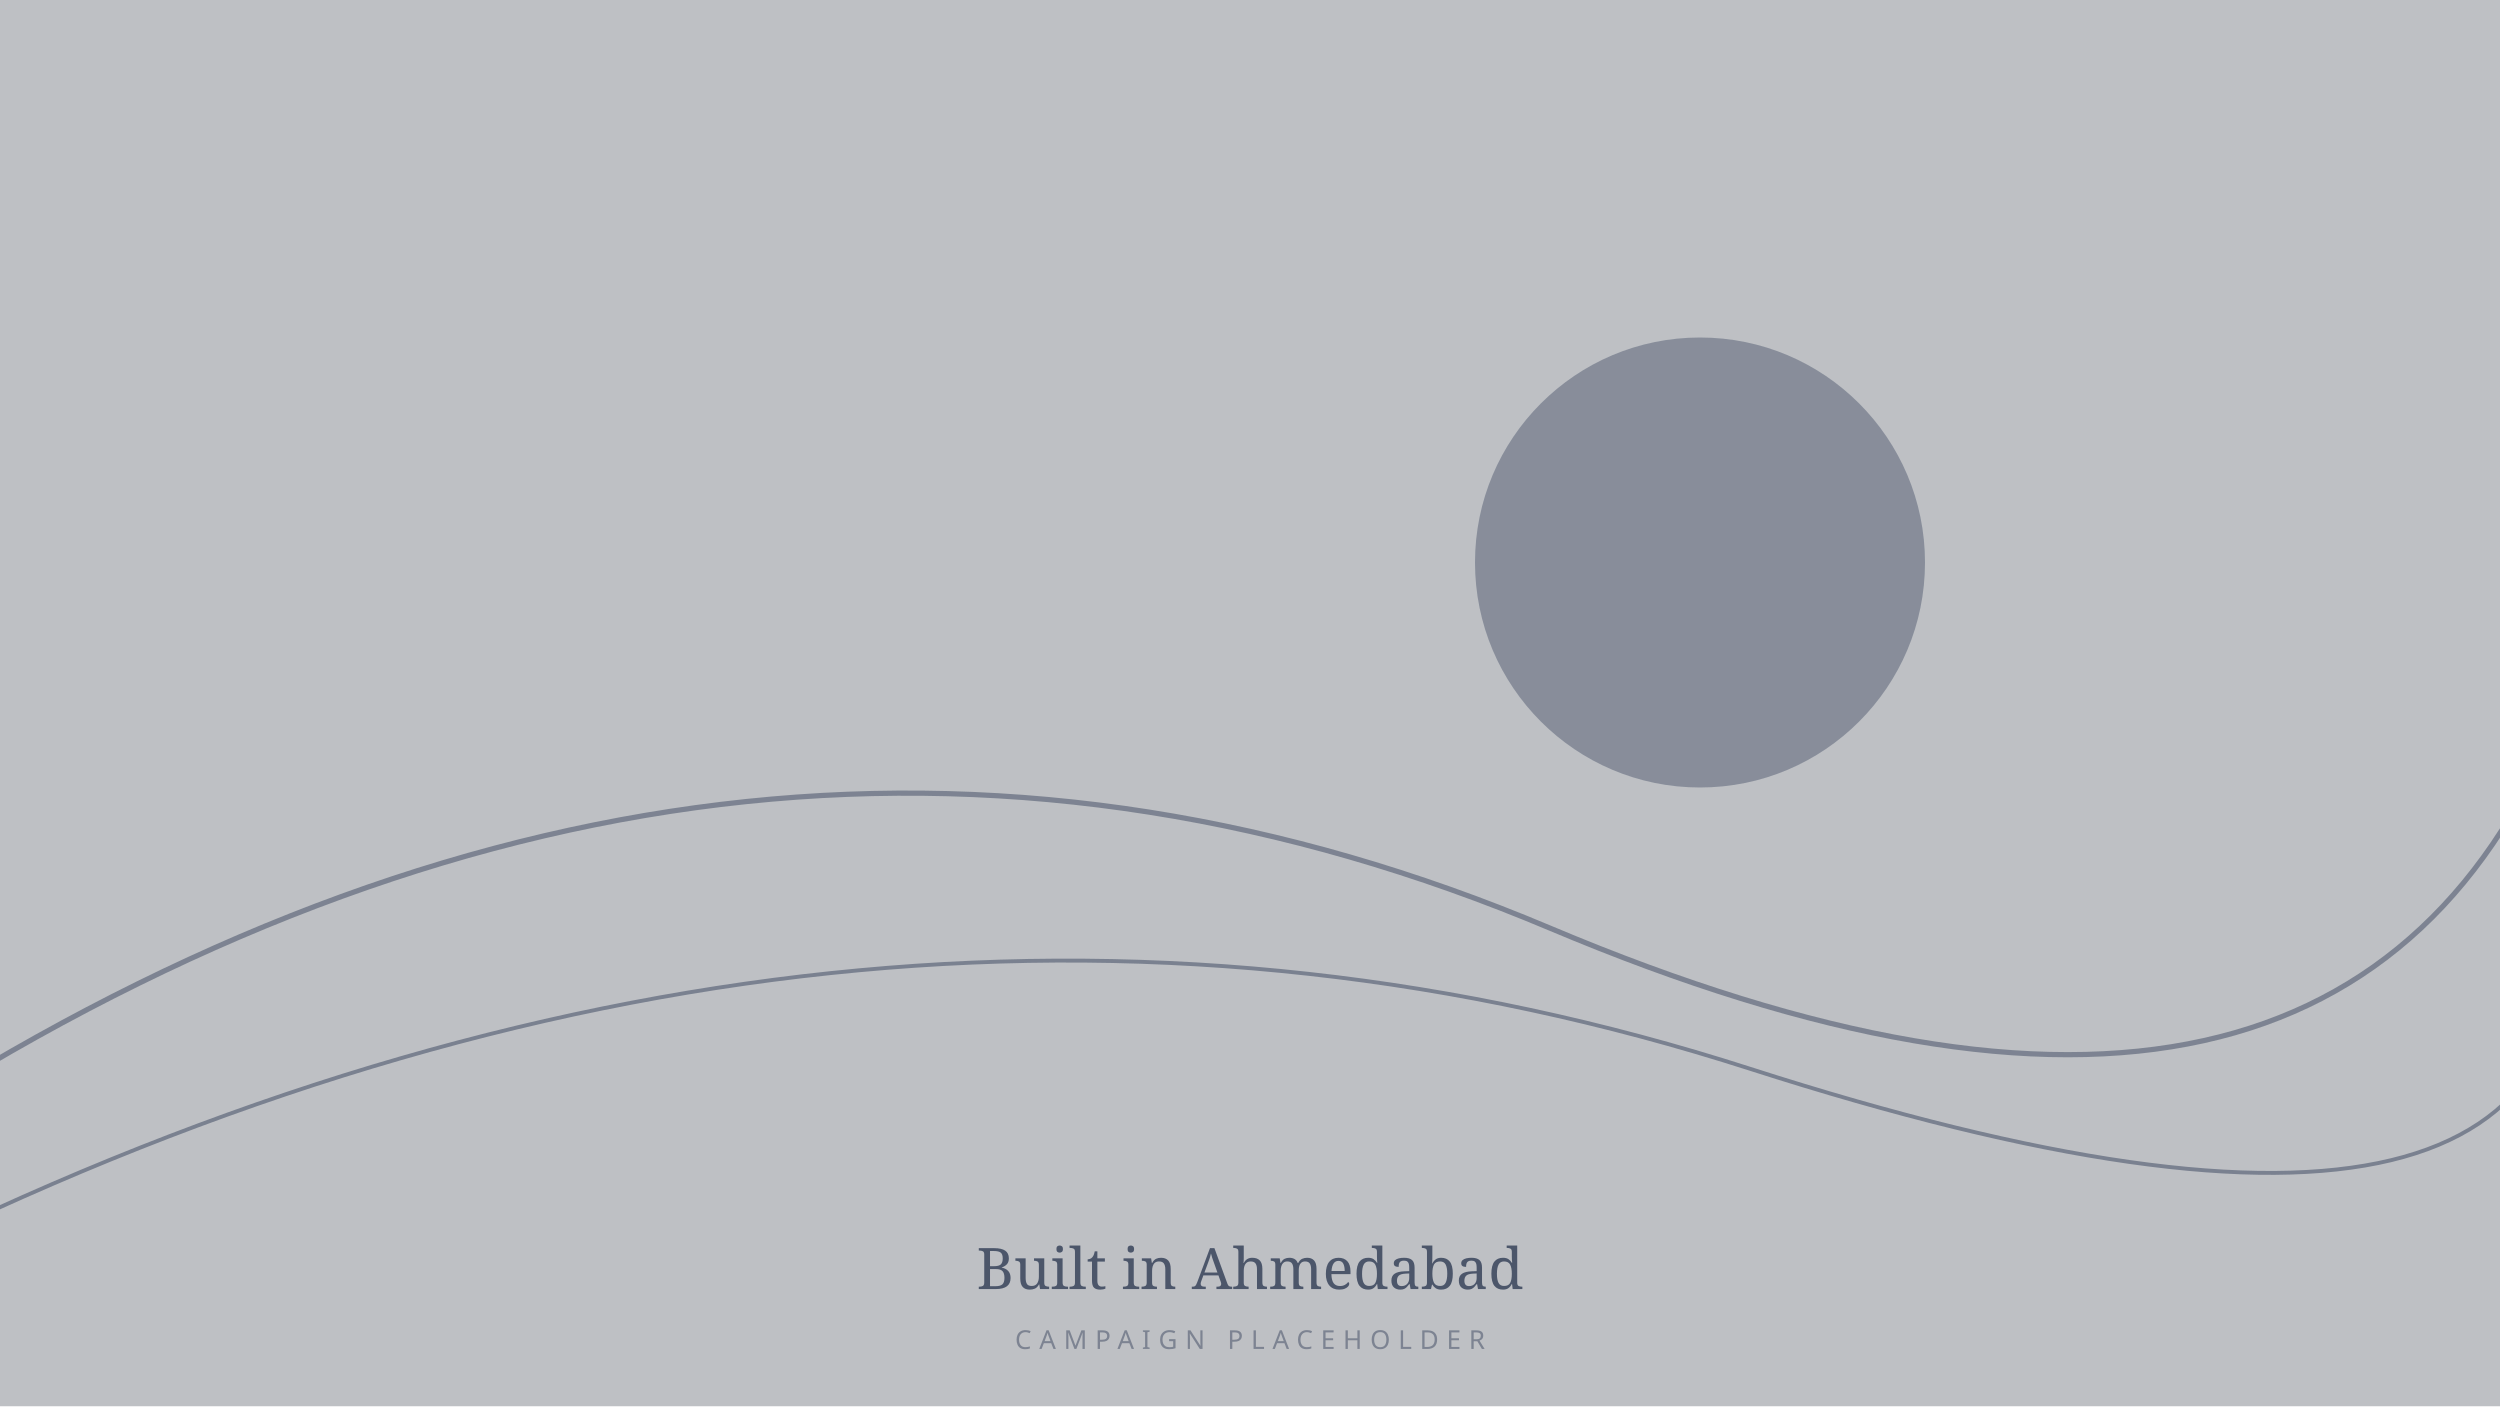
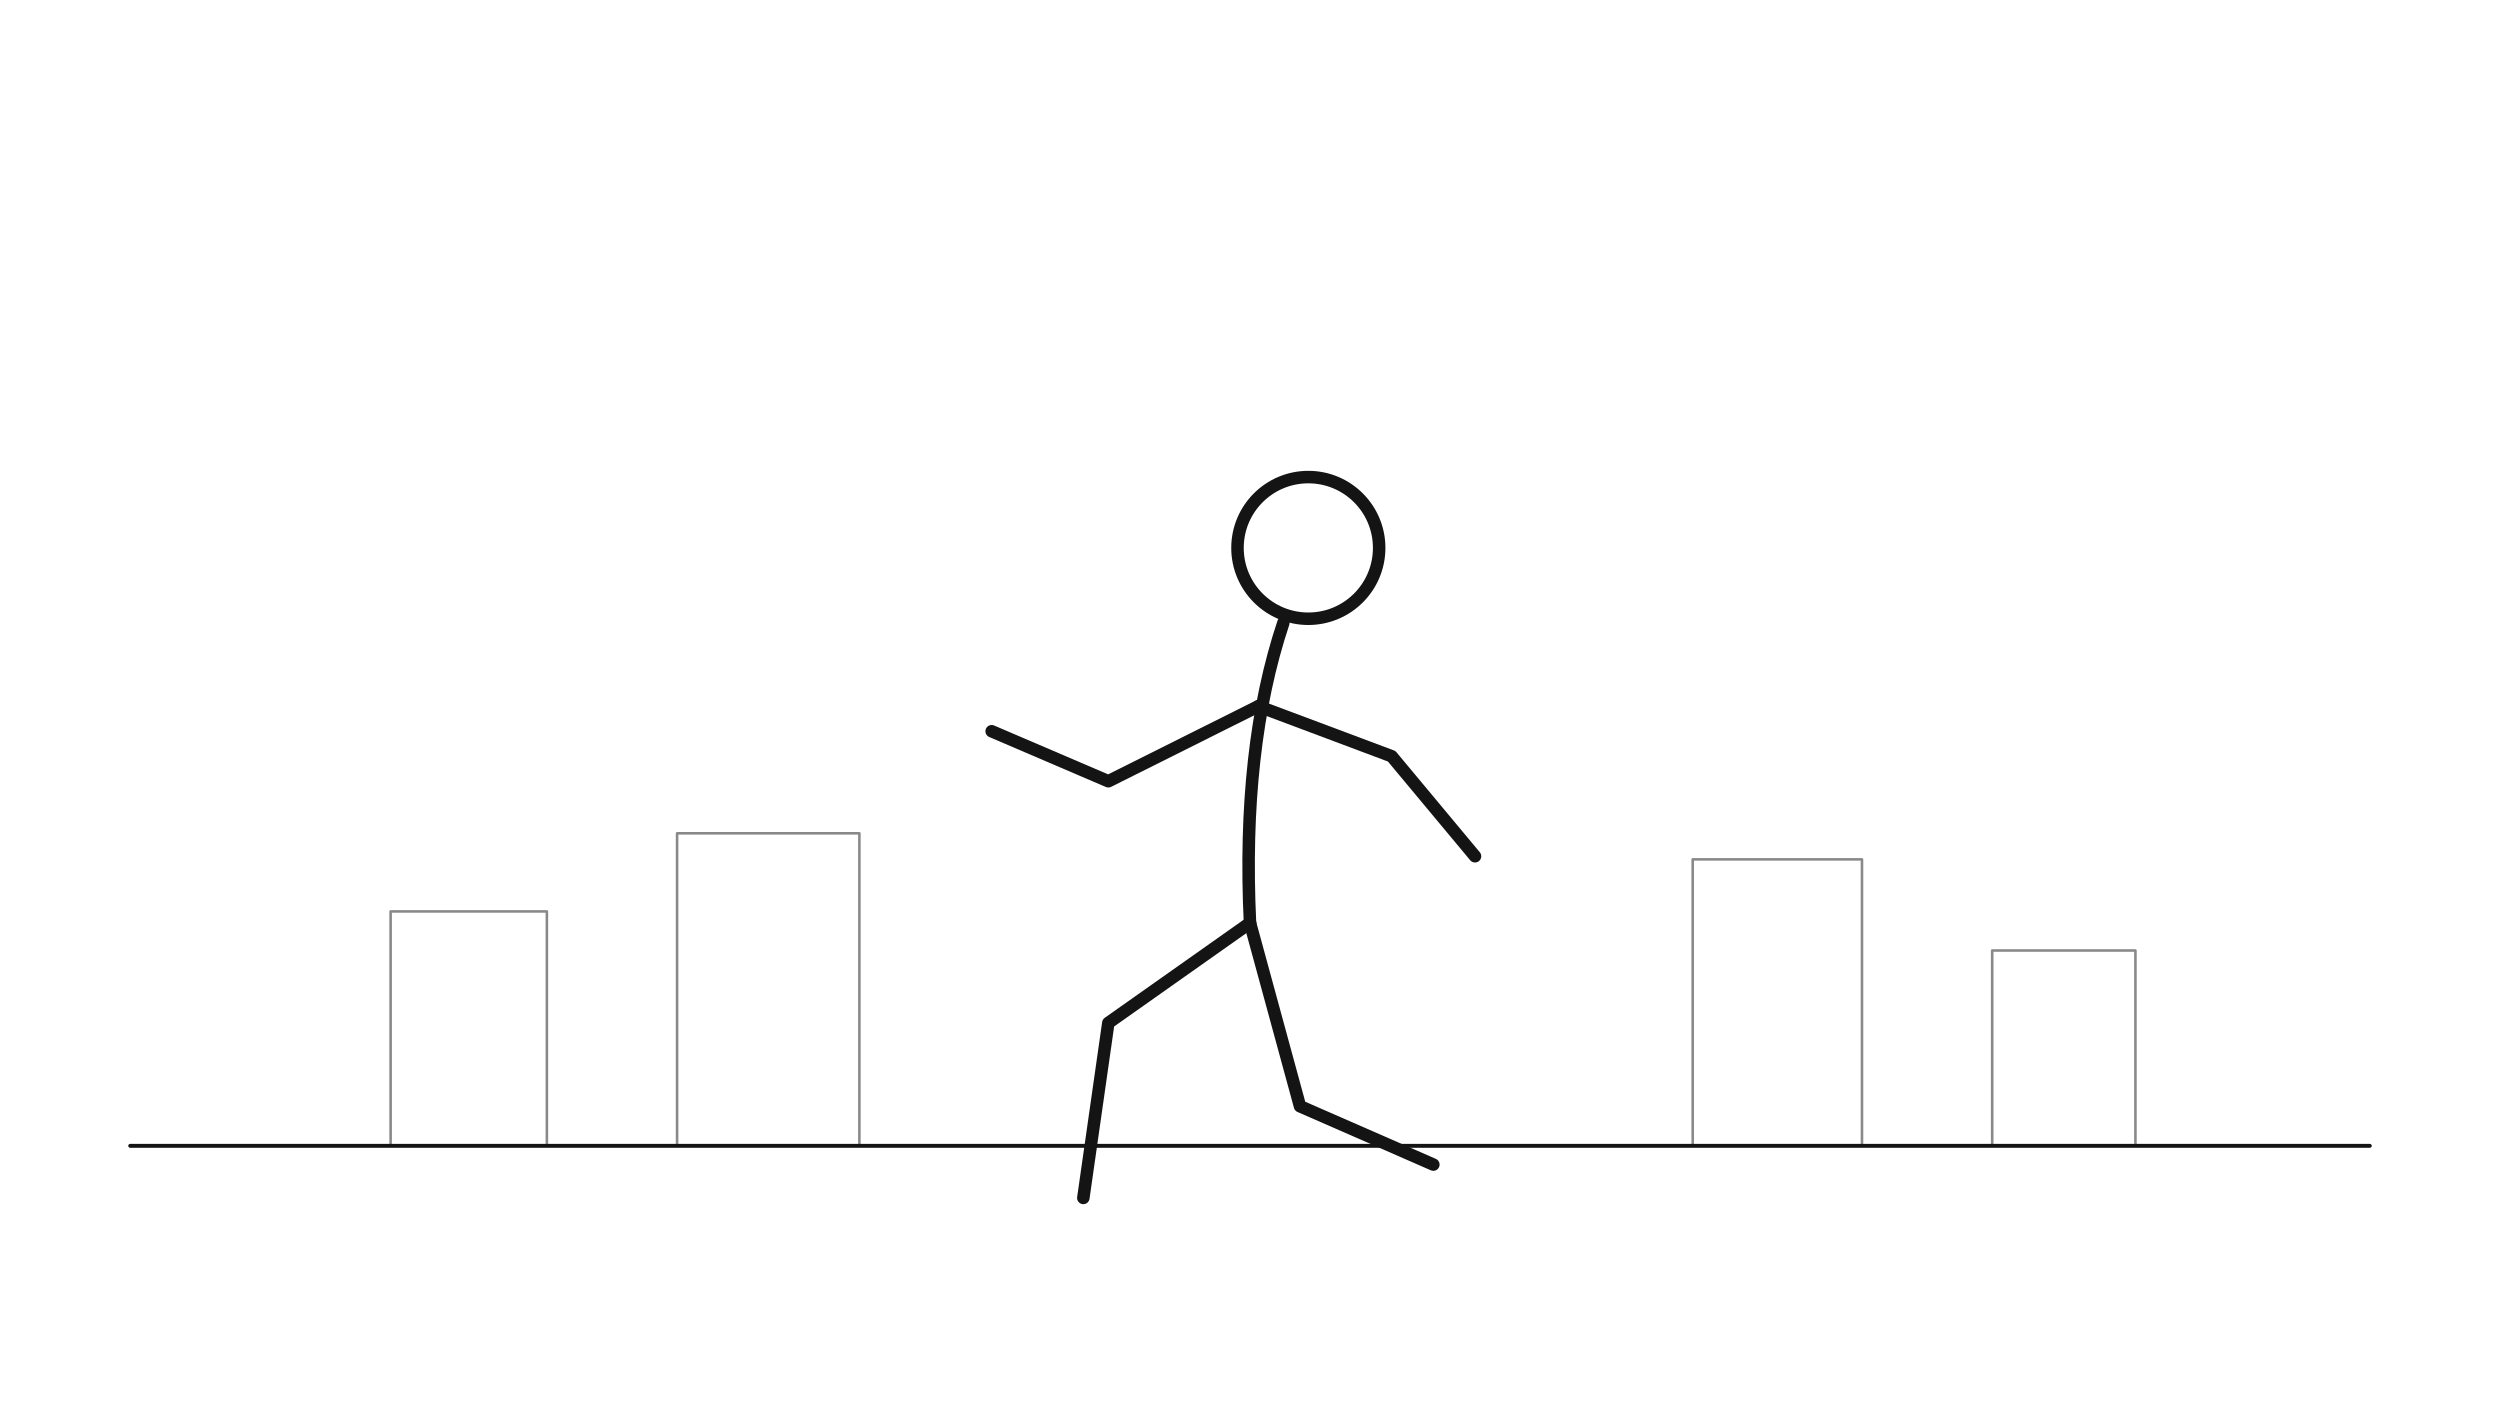
- <svg xmlns="http://www.w3.org/2000/svg" viewBox="0 0 1920 1080">
-   <rect width="1920" height="1080" fill="#bec0c4" />
-   <path d="M -50 842.4 Q 576 453.6 1190.4 712.8 T 1970 540" stroke="#1b2945" stroke-width="4" fill="none" opacity="0.4" />
-   <path d="M -50 950.4 Q 672 604.8 1344 820.8 T 1970 669.6" stroke="#7a8190" stroke-width="3" fill="none" />
-   <circle cx="1305.6" cy="432" r="172.8" fill="#7a8190" opacity="0.8" />
-   <text x="960" y="990" text-anchor="middle" font-family="Georgia, serif" font-size="44" fill="#1b2945" opacity="0.7">Built in Ahmedabad</text>
-   <text x="960" y="1036" text-anchor="middle" font-family="system-ui, sans-serif" font-size="20" letter-spacing="6" fill="#1b2945" opacity="0.4">CAMPAIGN PLACEHOLDER</text>
+ <svg xmlns="http://www.w3.org/2000/svg" viewBox="0 0 1920 1080" fill="none" stroke="#141414" stroke-width="3" stroke-linecap="round" stroke-linejoin="round">
+   <g transform="translate(960,600) scale(3.2)">
+     <circle cx="14" cy="-56" r="17" />
+     <path d="M 8 -38 Q -2 -8 0 34" />
+     <path d="M 2 -18 L 34 -6 L 54 18" />
+     <path d="M 2 -18 L -34 0 L -62 -12" />
+     <path d="M 0 34 L 12 78 L 44 92" />
+     <path d="M 0 34 L -34 58 L -40 100" />
+   </g>
+   <path d="M 100 880 L 1820 880" />
+   <path d="M 300 880 L 300 700 L 420 700 L 420 880 M 520 880 L 520 640 L 660 640 L 660 880 M 1300 880 L 1300 660 L 1430 660 L 1430 880 M 1530 880 L 1530 730 L 1640 730 L 1640 880" stroke-width="2" opacity="0.5" />
</svg>
